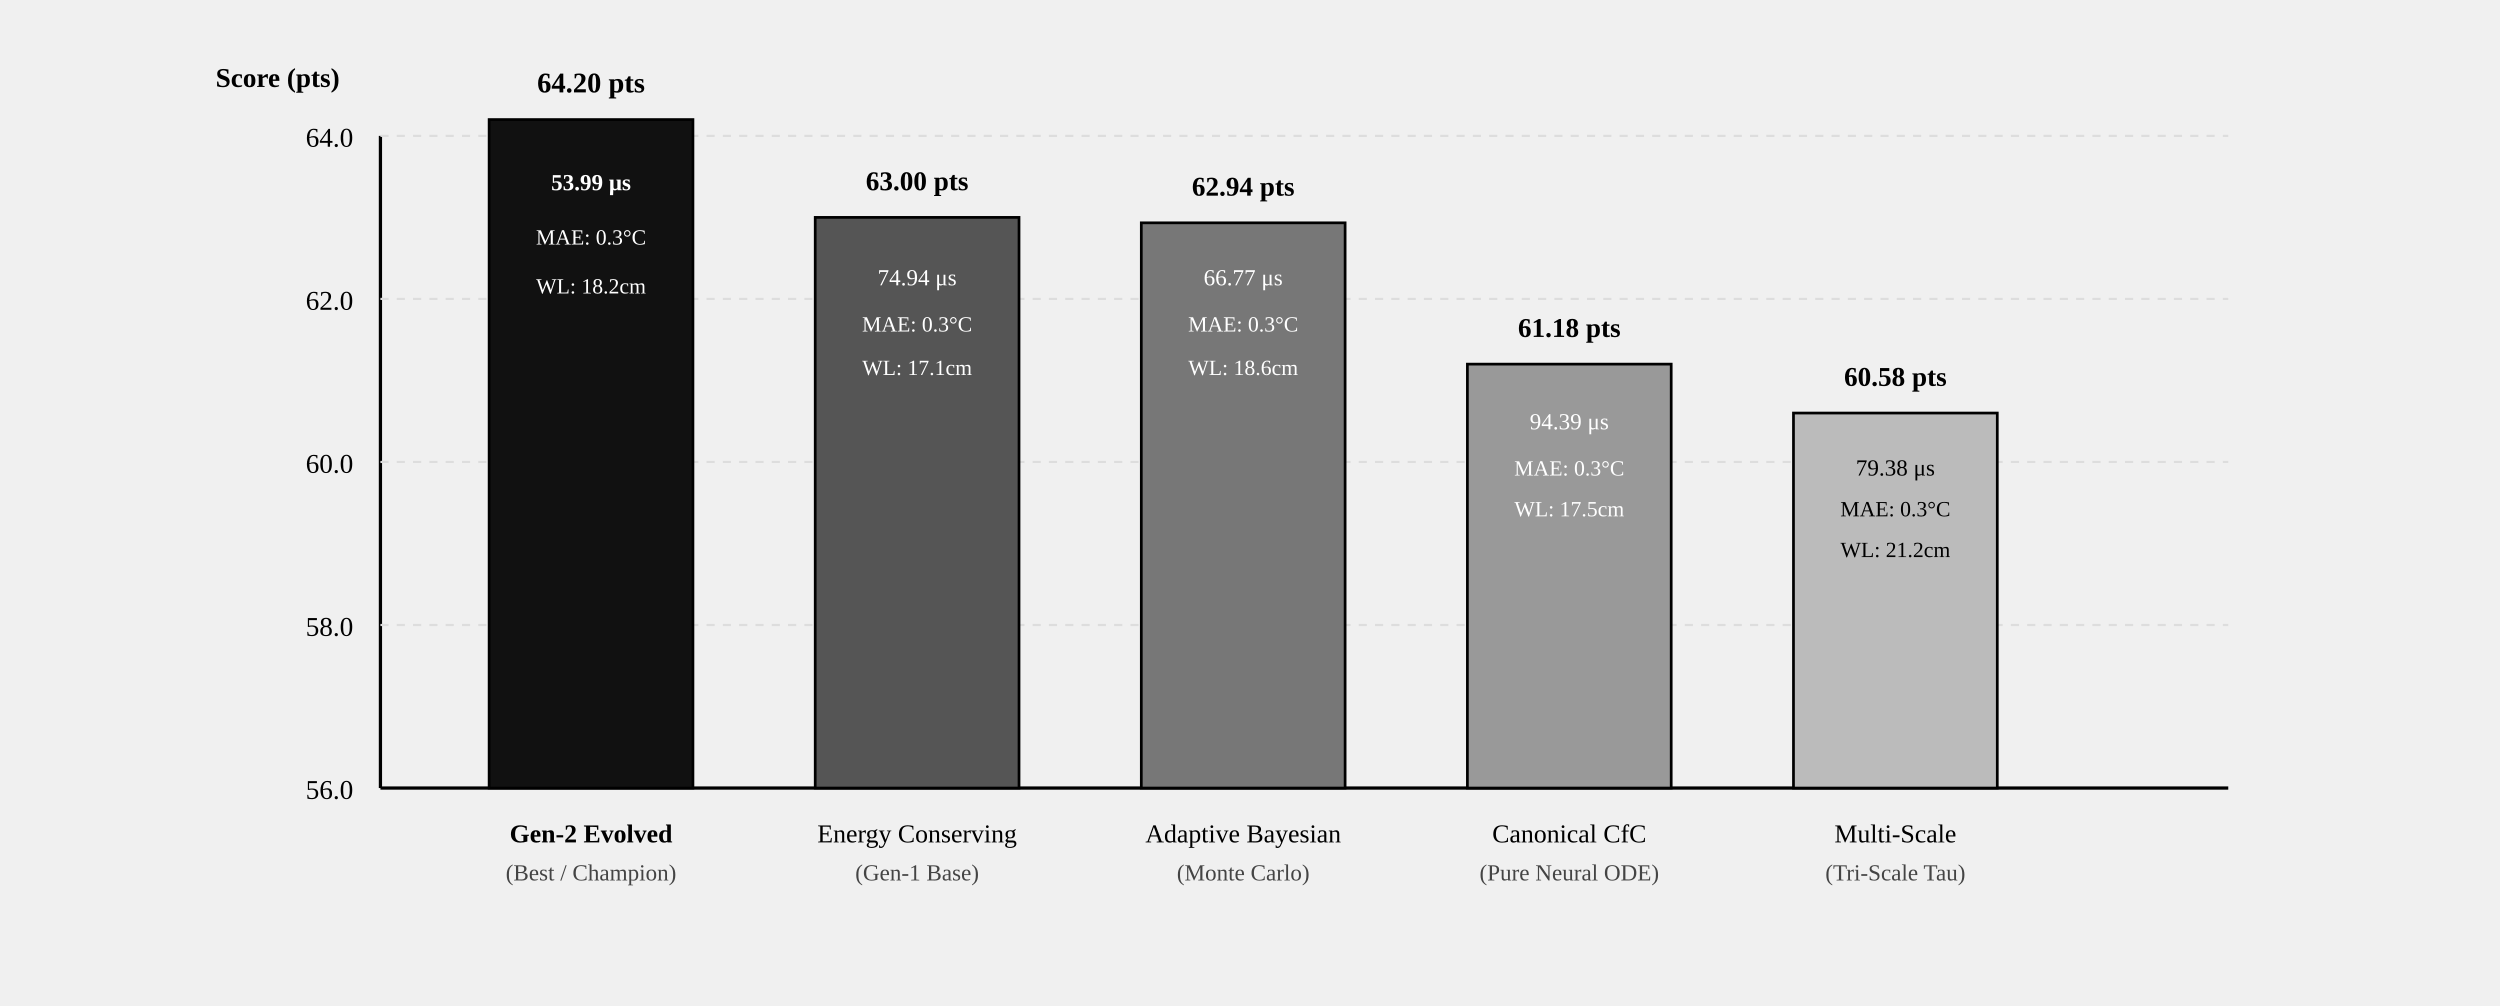
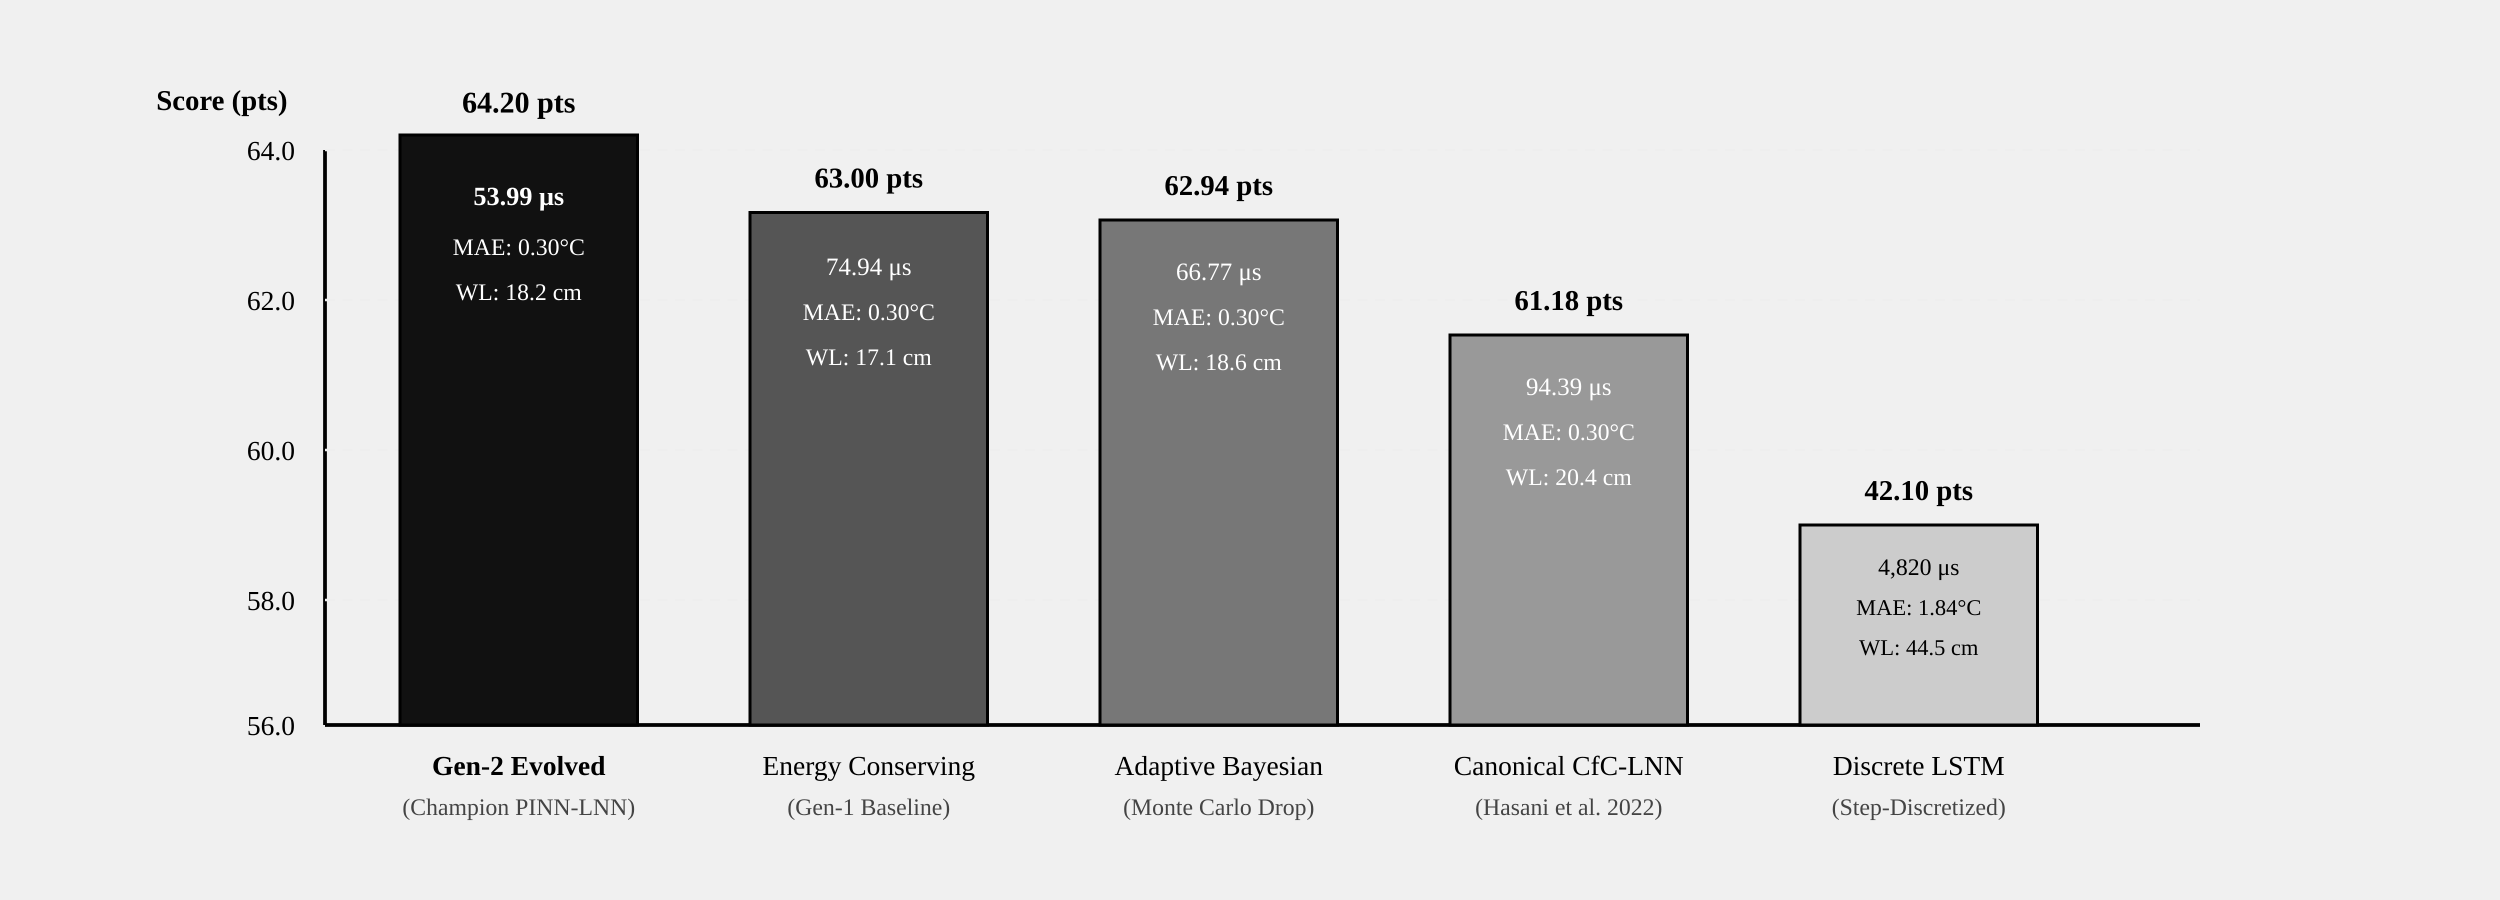
- <svg xmlns="http://www.w3.org/2000/svg" viewBox="0 40 920 370" width="100%" height="100%" style="background:#ffffff; font-family:'Times New Roman', Times, Georgia, serif;">
-   <g transform="translate(80, 50)">
-     <line x1="60" y1="280" x2="740" y2="280" stroke="#000000" stroke-width="1.2" />
-     <line x1="60" y1="40" x2="60" y2="280" stroke="#000000" stroke-width="1.2" />
-     <line x1="60" y1="220" x2="740" y2="220" stroke="#dddddd" stroke-width="0.8" stroke-dasharray="3 3" />
-     <line x1="60" y1="160" x2="740" y2="160" stroke="#dddddd" stroke-width="0.8" stroke-dasharray="3 3" />
-     <line x1="60" y1="100" x2="740" y2="100" stroke="#dddddd" stroke-width="0.8" stroke-dasharray="3 3" />
-     <line x1="60" y1="40" x2="740" y2="40" stroke="#dddddd" stroke-width="0.8" stroke-dasharray="3 3" />
-     <text x="50" y="284" text-anchor="end" fill="#000000" font-size="10">56.0</text>
-     <text x="50" y="224" text-anchor="end" fill="#000000" font-size="10">58.0</text>
-     <text x="50" y="164" text-anchor="end" fill="#000000" font-size="10">60.0</text>
-     <text x="50" y="104" text-anchor="end" fill="#000000" font-size="10">62.0</text>
-     <text x="50" y="44" text-anchor="end" fill="#000000" font-size="10">64.0</text>
-     <text x="45" y="22" text-anchor="end" fill="#000000" font-size="10" font-weight="bold">Score (pts)</text>
+ <svg xmlns="http://www.w3.org/2000/svg" viewBox="0 0 1000 360" width="100%" height="100%" style="background:#ffffff; font-family:'Newsreader', 'Times New Roman', Times, Georgia, serif;">
+   <g transform="translate(60, 30)">
+     <line x1="70" y1="260" x2="820" y2="260" stroke="#000000" stroke-width="1.5" />
+     <line x1="70" y1="30" x2="70" y2="260" stroke="#000000" stroke-width="1.5" />
+     <line x1="70" y1="210" x2="820" y2="210" stroke="#eeeeee" stroke-width="1" stroke-dasharray="4 3" />
+     <line x1="70" y1="150" x2="820" y2="150" stroke="#eeeeee" stroke-width="1" stroke-dasharray="4 3" />
+     <line x1="70" y1="90" x2="820" y2="90" stroke="#eeeeee" stroke-width="1" stroke-dasharray="4 3" />
+     <line x1="70" y1="30" x2="820" y2="30" stroke="#eeeeee" stroke-width="1" stroke-dasharray="4 3" />
+     <text x="58" y="264" text-anchor="end" fill="#000000" font-size="11">56.0</text>
+     <text x="58" y="214" text-anchor="end" fill="#000000" font-size="11">58.0</text>
+     <text x="58" y="154" text-anchor="end" fill="#000000" font-size="11">60.0</text>
+     <text x="58" y="94" text-anchor="end" fill="#000000" font-size="11">62.0</text>
+     <text x="58" y="34" text-anchor="end" fill="#000000" font-size="11">64.0</text>
+     <text x="55" y="14" text-anchor="end" fill="#000000" font-size="11.5" font-weight="bold">Score (pts)</text>
    <g transform="translate(100, 0)">
-       <rect x="0" y="34" width="75" height="246" fill="#111111" stroke="#000000" stroke-width="1" />
-       <text x="37.5" y="24" text-anchor="middle" fill="#000000" font-size="10.5" font-weight="bold">64.20 pts</text>
-       <text x="37.5" y="60" text-anchor="middle" fill="#ffffff" font-size="8.5" font-weight="bold">53.99 μs</text>
-       <text x="37.5" y="80" text-anchor="middle" fill="#ffffff" font-size="8">MAE: 0.3°C</text>
-       <text x="37.5" y="98" text-anchor="middle" fill="#ffffff" font-size="8">WL: 18.2cm</text>
-       <text x="37.5" y="300" text-anchor="middle" fill="#000000" font-size="9.5" font-weight="bold">Gen-2 Evolved</text>
-       <text x="37.5" y="314" text-anchor="middle" fill="#444444" font-size="8.5">(Best / Champion)</text>
+       <rect x="0" y="24" width="95" height="236" fill="#111111" stroke="#000000" stroke-width="1.2" />
+       <text x="47.5" y="15" text-anchor="middle" fill="#000000" font-size="12" font-weight="bold">64.20 pts</text>
+       <text x="47.5" y="52" text-anchor="middle" fill="#ffffff" font-size="10.5" font-weight="bold">53.99 μs</text>
+       <text x="47.5" y="72" text-anchor="middle" fill="#ffffff" font-size="9.5">MAE: 0.30°C</text>
+       <text x="47.5" y="90" text-anchor="middle" fill="#ffffff" font-size="9.5">WL: 18.2 cm</text>
+       <text x="47.5" y="280" text-anchor="middle" fill="#000000" font-size="11" font-weight="bold">Gen-2 Evolved</text>
+       <text x="47.5" y="296" text-anchor="middle" fill="#444444" font-size="9.5">(Champion PINN-LNN)</text>
    </g>
-     <g transform="translate(220, 0)">
-       <rect x="0" y="70" width="75" height="210" fill="#555555" stroke="#000000" stroke-width="1" />
-       <text x="37.5" y="60" text-anchor="middle" fill="#000000" font-size="10" font-weight="bold">63.00 pts</text>
-       <text x="37.5" y="95" text-anchor="middle" fill="#ffffff" font-size="8.5">74.94 μs</text>
-       <text x="37.5" y="112" text-anchor="middle" fill="#ffffff" font-size="8">MAE: 0.3°C</text>
-       <text x="37.5" y="128" text-anchor="middle" fill="#ffffff" font-size="8">WL: 17.1cm</text>
-       <text x="37.5" y="300" text-anchor="middle" fill="#000000" font-size="9.5">Energy Conserving</text>
-       <text x="37.5" y="314" text-anchor="middle" fill="#444444" font-size="8.5">(Gen-1 Base)</text>
+     <g transform="translate(240, 0)">
+       <rect x="0" y="55" width="95" height="205" fill="#555555" stroke="#000000" stroke-width="1.2" />
+       <text x="47.5" y="45" text-anchor="middle" fill="#000000" font-size="11.5" font-weight="bold">63.00 pts</text>
+       <text x="47.5" y="80" text-anchor="middle" fill="#ffffff" font-size="10">74.94 μs</text>
+       <text x="47.5" y="98" text-anchor="middle" fill="#ffffff" font-size="9.5">MAE: 0.30°C</text>
+       <text x="47.5" y="116" text-anchor="middle" fill="#ffffff" font-size="9.5">WL: 17.1 cm</text>
+       <text x="47.5" y="280" text-anchor="middle" fill="#000000" font-size="11">Energy Conserving</text>
+       <text x="47.5" y="296" text-anchor="middle" fill="#444444" font-size="9.5">(Gen-1 Baseline)</text>
    </g>
-     <g transform="translate(340, 0)">
-       <rect x="0" y="72" width="75" height="208" fill="#777777" stroke="#000000" stroke-width="1" />
-       <text x="37.5" y="62" text-anchor="middle" fill="#000000" font-size="10" font-weight="bold">62.94 pts</text>
-       <text x="37.5" y="95" text-anchor="middle" fill="#ffffff" font-size="8.5">66.77 μs</text>
-       <text x="37.5" y="112" text-anchor="middle" fill="#ffffff" font-size="8">MAE: 0.3°C</text>
-       <text x="37.5" y="128" text-anchor="middle" fill="#ffffff" font-size="8">WL: 18.6cm</text>
-       <text x="37.5" y="300" text-anchor="middle" fill="#000000" font-size="9.5">Adaptive Bayesian</text>
-       <text x="37.5" y="314" text-anchor="middle" fill="#444444" font-size="8.5">(Monte Carlo)</text>
+     <g transform="translate(380, 0)">
+       <rect x="0" y="58" width="95" height="202" fill="#777777" stroke="#000000" stroke-width="1.2" />
+       <text x="47.5" y="48" text-anchor="middle" fill="#000000" font-size="11.5" font-weight="bold">62.94 pts</text>
+       <text x="47.5" y="82" text-anchor="middle" fill="#ffffff" font-size="10">66.77 μs</text>
+       <text x="47.5" y="100" text-anchor="middle" fill="#ffffff" font-size="9.5">MAE: 0.30°C</text>
+       <text x="47.5" y="118" text-anchor="middle" fill="#ffffff" font-size="9.5">WL: 18.6 cm</text>
+       <text x="47.5" y="280" text-anchor="middle" fill="#000000" font-size="11">Adaptive Bayesian</text>
+       <text x="47.5" y="296" text-anchor="middle" fill="#444444" font-size="9.5">(Monte Carlo Drop)</text>
    </g>
-     <g transform="translate(460, 0)">
-       <rect x="0" y="124" width="75" height="156" fill="#999999" stroke="#000000" stroke-width="1" />
-       <text x="37.5" y="114" text-anchor="middle" fill="#000000" font-size="10" font-weight="bold">61.18 pts</text>
-       <text x="37.5" y="148" text-anchor="middle" fill="#ffffff" font-size="8.5">94.39 μs</text>
-       <text x="37.5" y="165" text-anchor="middle" fill="#ffffff" font-size="8">MAE: 0.3°C</text>
-       <text x="37.5" y="180" text-anchor="middle" fill="#ffffff" font-size="8">WL: 17.5cm</text>
-       <text x="37.5" y="300" text-anchor="middle" fill="#000000" font-size="9.5">Canonical CfC</text>
-       <text x="37.5" y="314" text-anchor="middle" fill="#444444" font-size="8.5">(Pure Neural ODE)</text>
+     <g transform="translate(520, 0)">
+       <rect x="0" y="104" width="95" height="156" fill="#999999" stroke="#000000" stroke-width="1.2" />
+       <text x="47.5" y="94" text-anchor="middle" fill="#000000" font-size="11.5" font-weight="bold">61.18 pts</text>
+       <text x="47.5" y="128" text-anchor="middle" fill="#ffffff" font-size="10">94.39 μs</text>
+       <text x="47.5" y="146" text-anchor="middle" fill="#ffffff" font-size="9.5">MAE: 0.30°C</text>
+       <text x="47.5" y="164" text-anchor="middle" fill="#ffffff" font-size="9.5">WL: 20.4 cm</text>
+       <text x="47.5" y="280" text-anchor="middle" fill="#000000" font-size="11">Canonical CfC-LNN</text>
+       <text x="47.5" y="296" text-anchor="middle" fill="#444444" font-size="9.5">(Hasani et al. 2022)</text>
    </g>
-     <g transform="translate(580, 0)">
-       <rect x="0" y="142" width="75" height="138" fill="#bbbbbb" stroke="#000000" stroke-width="1" />
-       <text x="37.5" y="132" text-anchor="middle" fill="#000000" font-size="10" font-weight="bold">60.58 pts</text>
-       <text x="37.5" y="165" text-anchor="middle" fill="#000000" font-size="8.5">79.38 μs</text>
-       <text x="37.5" y="180" text-anchor="middle" fill="#000000" font-size="8">MAE: 0.3°C</text>
-       <text x="37.5" y="195" text-anchor="middle" fill="#000000" font-size="8">WL: 21.2cm</text>
-       <text x="37.5" y="300" text-anchor="middle" fill="#000000" font-size="9.5">Multi-Scale</text>
-       <text x="37.5" y="314" text-anchor="middle" fill="#444444" font-size="8.5">(Tri-Scale Tau)</text>
+     <g transform="translate(660, 0)">
+       <rect x="0" y="180" width="95" height="80" fill="#cccccc" stroke="#000000" stroke-width="1.2" />
+       <text x="47.5" y="170" text-anchor="middle" fill="#000000" font-size="11.5" font-weight="bold">42.10 pts</text>
+       <text x="47.5" y="200" text-anchor="middle" fill="#000000" font-size="9.5">4,820 μs</text>
+       <text x="47.5" y="216" text-anchor="middle" fill="#000000" font-size="9">MAE: 1.84°C</text>
+       <text x="47.5" y="232" text-anchor="middle" fill="#000000" font-size="9">WL: 44.5 cm</text>
+       <text x="47.5" y="280" text-anchor="middle" fill="#000000" font-size="11">Discrete LSTM</text>
+       <text x="47.5" y="296" text-anchor="middle" fill="#444444" font-size="9.5">(Step-Discretized)</text>
    </g>
  </g>
</svg>
